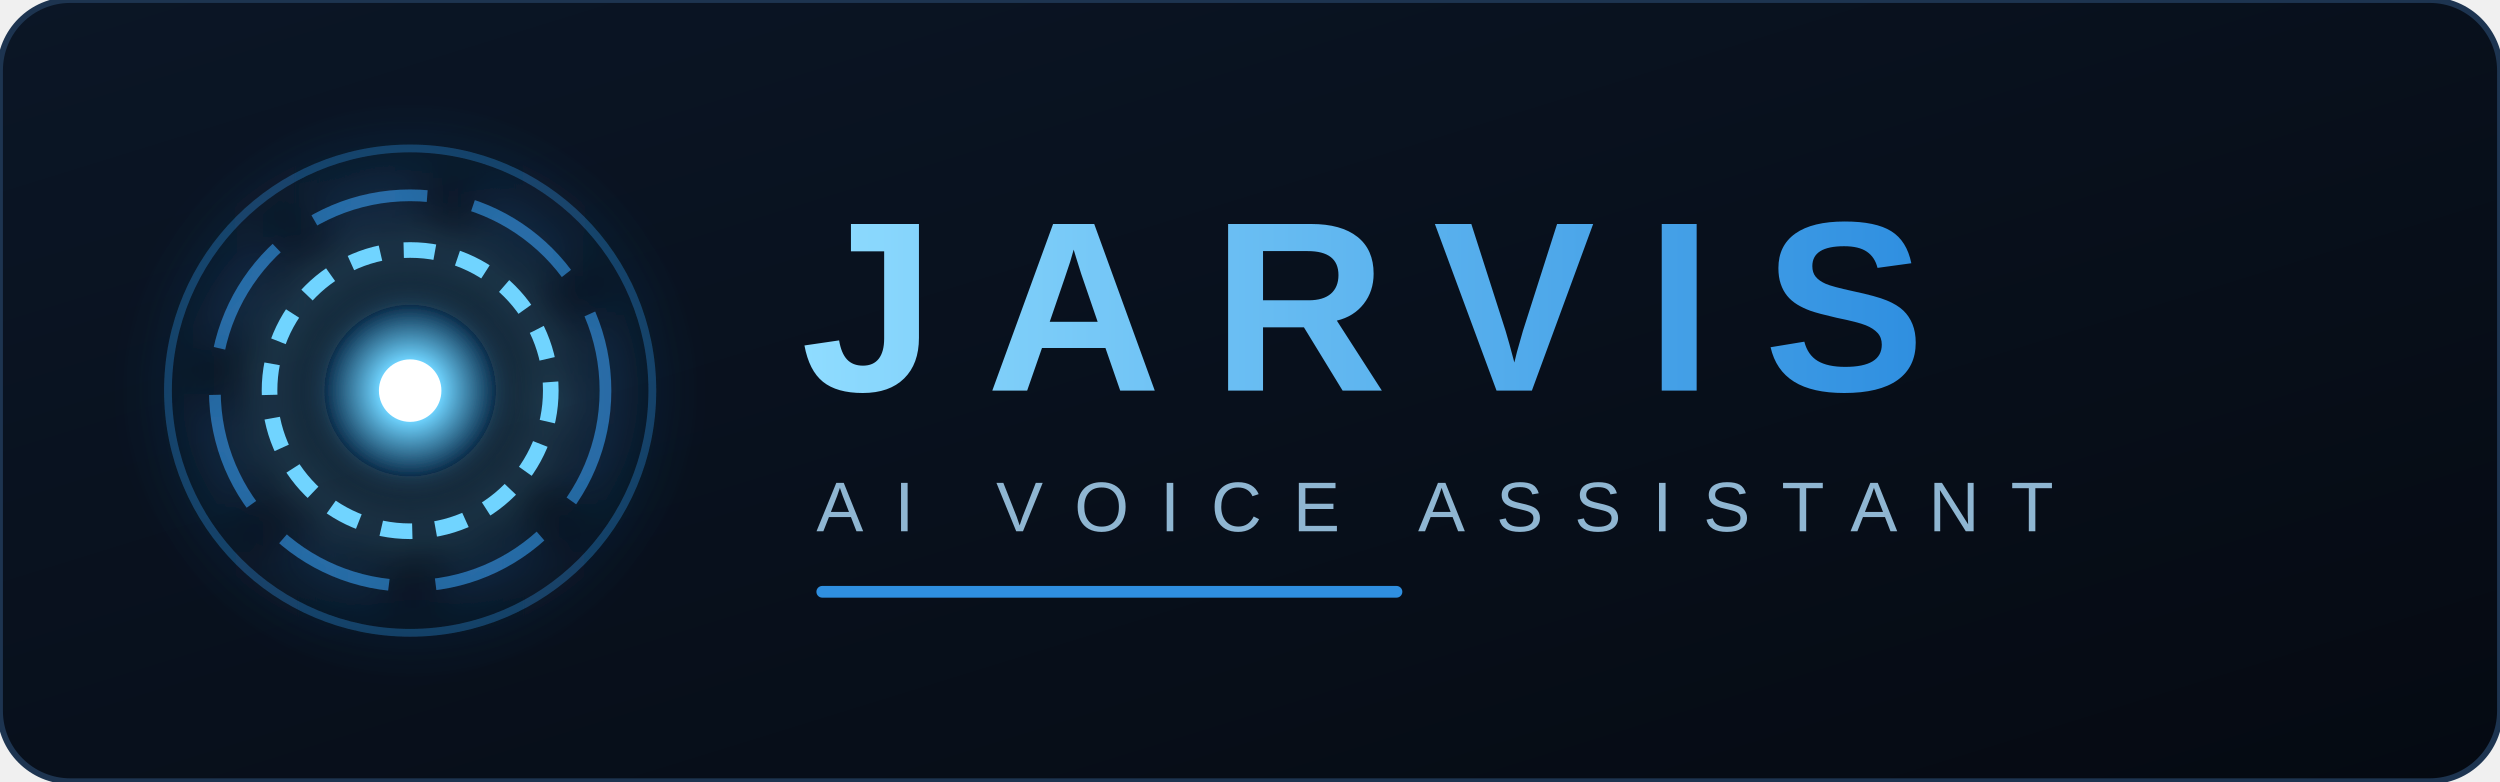
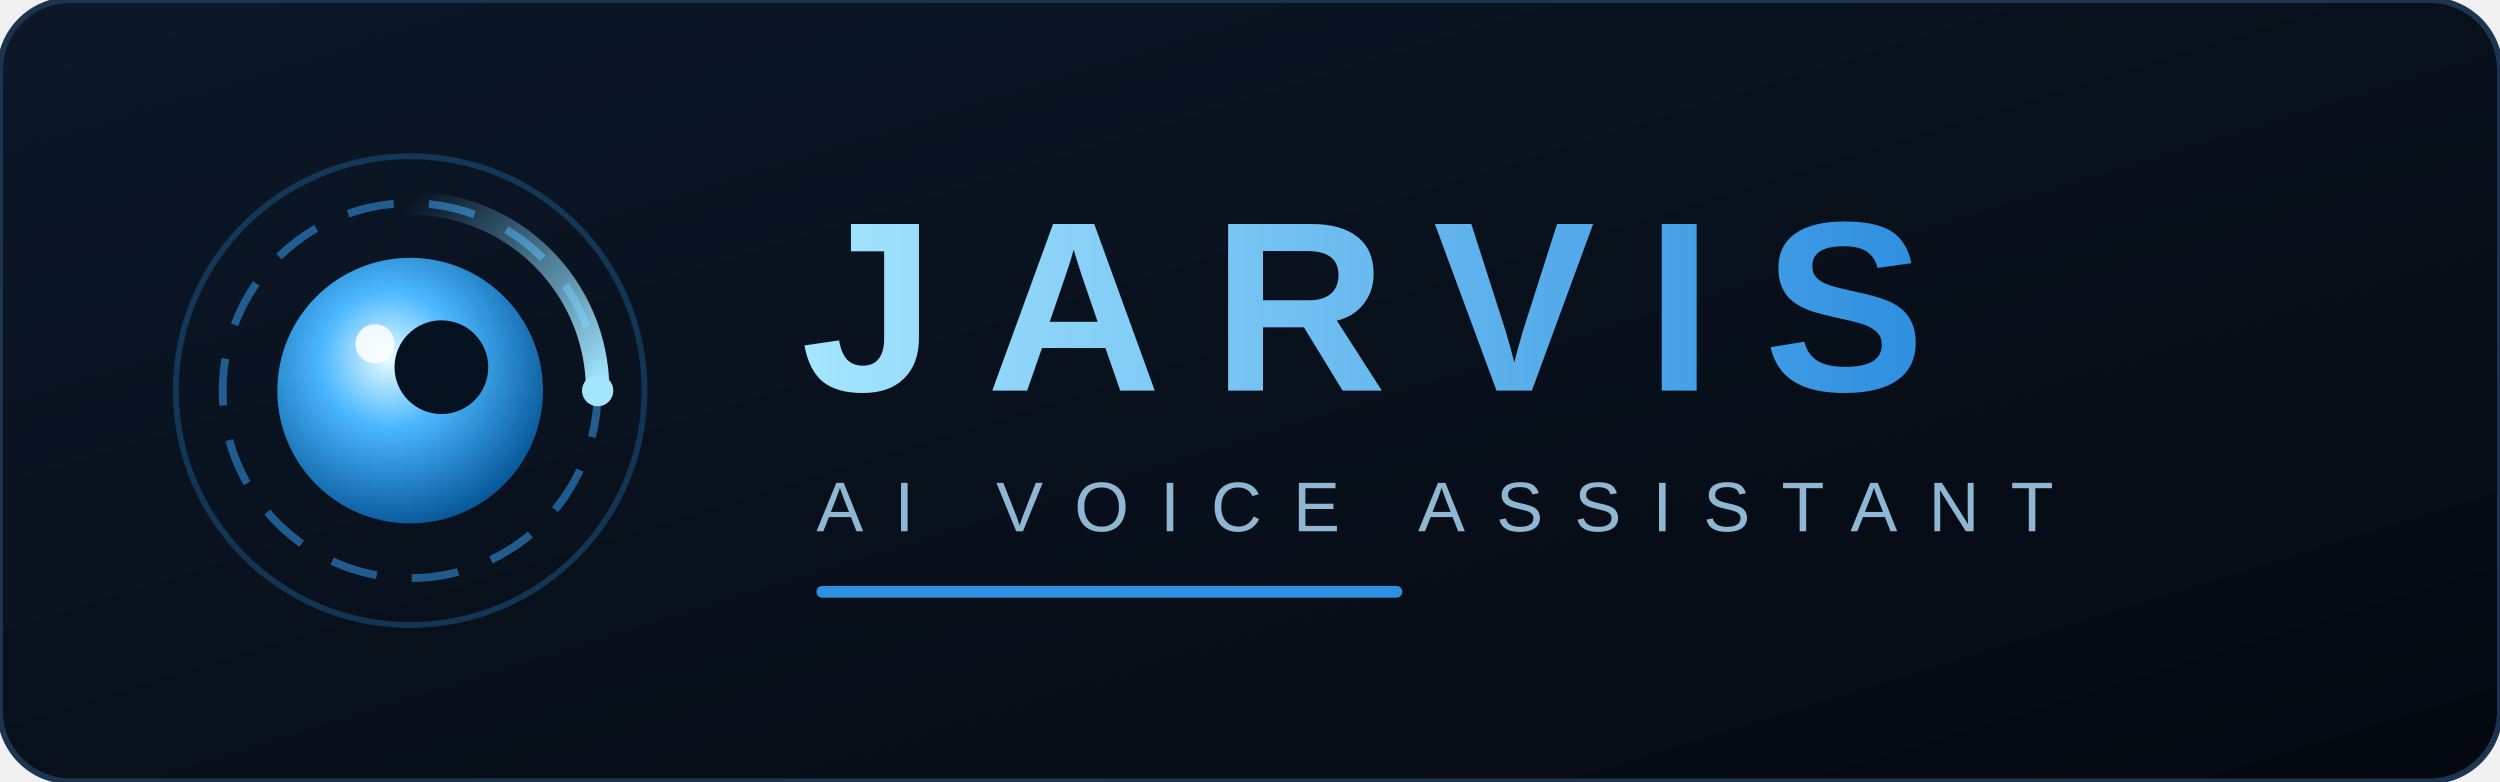
<svg xmlns="http://www.w3.org/2000/svg" width="640" height="200" viewBox="0 0 640 200" role="img" aria-label="JARVIS AI">
  <defs>
    <linearGradient id="bg" x1="0" y1="0" x2="1" y2="1">
-       <stop offset="0" stop-color="#0b1626" />
-       <stop offset="1" stop-color="#050a12" />
+       <stop offset="0" stop-color="#0c1828" />
+       <stop offset="1" stop-color="#04080f" />
    </linearGradient>
    <linearGradient id="txt" x1="0" y1="0" x2="1" y2="0">
-       <stop offset="0" stop-color="#8fdcff" />
+       <stop offset="0" stop-color="#a5e6ff" />
      <stop offset="1" stop-color="#2f8fe0" />
    </linearGradient>
-     <radialGradient id="core" cx="0.5" cy="0.5" r="0.5">
-       <stop offset="0" stop-color="#eaffff" />
-       <stop offset="0.35" stop-color="#6fd4ff" />
-       <stop offset="1" stop-color="#0a2c4a" />
+     <radialGradient id="iris" cx="0.42" cy="0.38" r="0.8">
+       <stop offset="0" stop-color="#eafcff" />
+       <stop offset="0.32" stop-color="#4bb8ff" />
+       <stop offset="0.78" stop-color="#0a5c9e" />
+       <stop offset="1" stop-color="#052338" />
    </radialGradient>
-     <filter id="glow" x="-50%" y="-50%" width="200%" height="200%">
-       <feGaussianBlur stdDeviation="6" result="b" />
-       <feMerge>
-         <feMergeNode in="b" />
-         <feMergeNode in="SourceGraphic" />
-       </feMerge>
-     </filter>
+     <linearGradient id="sweep" x1="0" y1="0" x2="1" y2="1">
+       <stop offset="0" stop-color="#6fd4ff" stop-opacity="0" />
+       <stop offset="1" stop-color="#a5e6ff" stop-opacity="1" />
+     </linearGradient>
  </defs>
  <rect width="640" height="200" rx="18" fill="url(#bg)" stroke="#1d3450" stroke-width="1.5" />
-   <g transform="translate(105,100)" filter="url(#glow)">
-     <circle r="62" fill="none" stroke="#2f8fe0" stroke-opacity="0.35" stroke-width="2" />
-     <circle r="50" fill="none" stroke="#3aa6ff" stroke-opacity="0.55" stroke-width="3" stroke-dasharray="30 12" />
-     <circle r="36" fill="none" stroke="#6fd4ff" stroke-width="4" stroke-dasharray="8 6" />
-     <circle r="22" fill="url(#core)" />
-     <circle r="8" fill="#ffffff" />
+   <g>
+     <circle cx="105" cy="100" r="60" fill="none" stroke="#2f8fe0" stroke-opacity="0.28" stroke-width="1.5" />
+     <circle cx="105" cy="100" r="48" fill="none" stroke="#3aa6ff" stroke-opacity="0.5" stroke-width="2" stroke-dasharray="12 9" />
+     <path d="M 105 52 A 48 48 0 0 1 153 100" fill="none" stroke="url(#sweep)" stroke-width="6" stroke-linecap="round" />
+     <circle cx="105" cy="100" r="34" fill="url(#iris)" />
+     <circle cx="113" cy="94" r="12" fill="#04121f" />
+     <circle cx="96" cy="88" r="5" fill="#ffffff" fill-opacity="0.85" />
+     <circle cx="153" cy="100" r="4" fill="#a5e6ff" />
  </g>
  <g font-family="Segoe UI, Arial, sans-serif">
    <text x="205" y="100" font-size="62" font-weight="700" letter-spacing="13" fill="url(#txt)">JARVIS</text>
    <text x="209" y="136" font-size="18" letter-spacing="8" fill="#8fb6d2">AI VOICE ASSISTANT</text>
    <rect x="209" y="150" width="150" height="3" rx="1.5" fill="#2f8fe0" />
  </g>
</svg>
